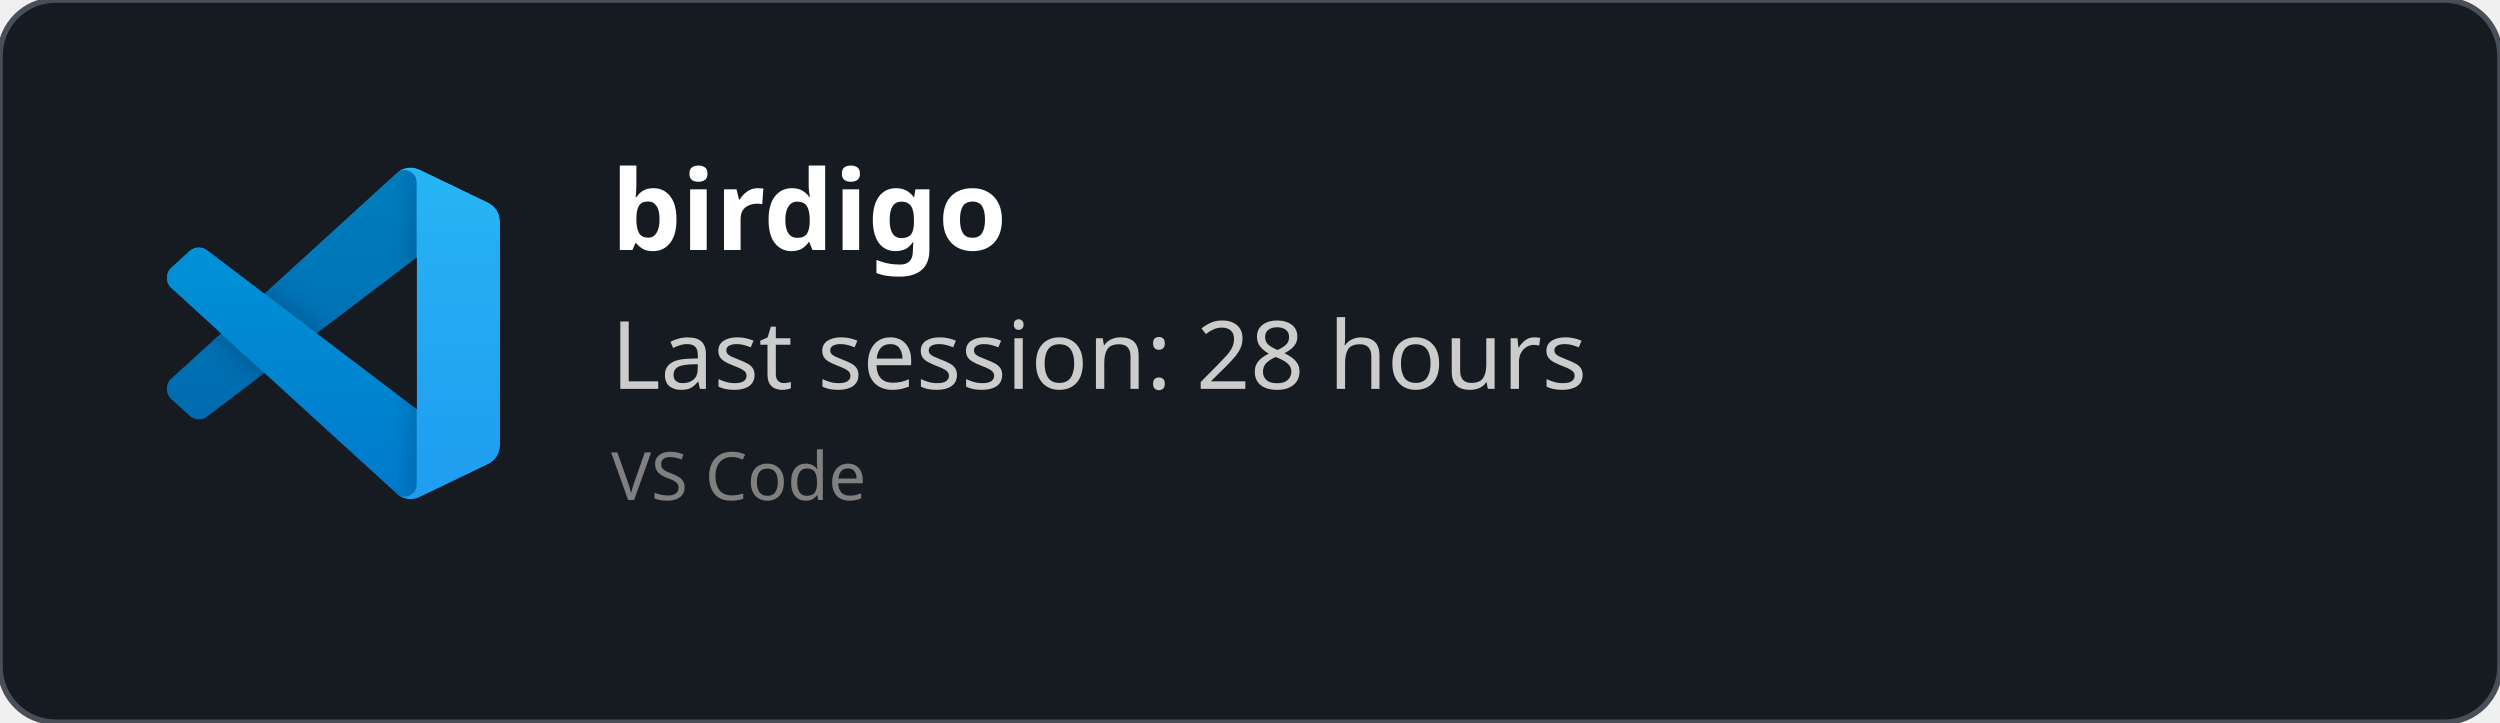
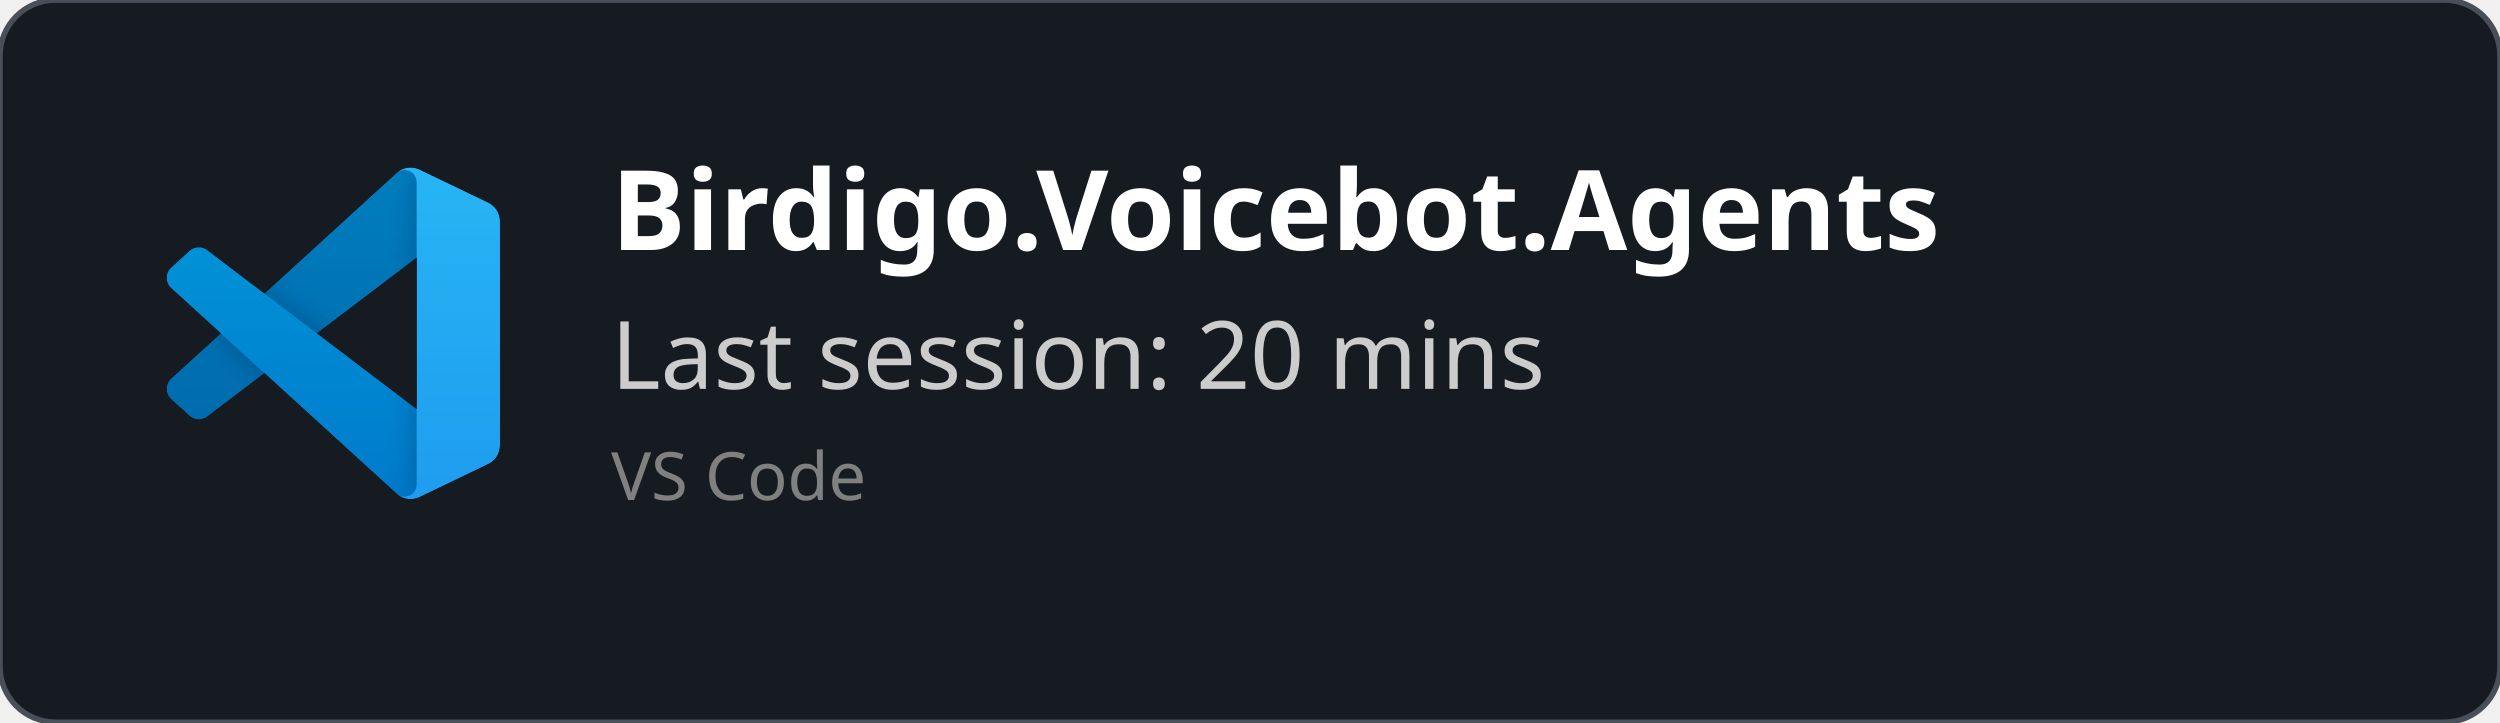
<svg xmlns="http://www.w3.org/2000/svg" width="450" height="130" viewBox="0 0 450 130" fill="none" role="img">
  <style>
    *{
        font-family: 'Segoe UI', Ubuntu, monospace
    }
    </style>
  <defs>
    <clipPath id="horizontalClip" x="20" y="20" width="500" height="200">
      <rect x="90" y="20" width="300" height="50" />
    </clipPath>
  </defs>
  <rect width="450" height="130" fill="rgba(22,27,34)" stroke="#484f58" stroke-width="1" fill-opacity="1" stroke-opacity="1" x="0" y="0" rx="10px" ry="10px">
    </rect>
  <svg width="60" height="60" x="30" y="30" viewBox="0 0 100 100" fill="none" id="vscode">
    <mask id="mask0" mask-type="alpha" maskUnits="userSpaceOnUse" x="0" y="0" width="100" height="100">
      <path fill-rule="evenodd" clip-rule="evenodd" d="M70.912 99.317C72.487 99.931 74.283 99.891 75.873 99.126L96.461 89.22C98.624 88.179 100 85.989 100 83.587V16.413C100 14.011 98.624 11.822 96.461 10.781L75.873 0.874C73.786 -0.13 71.345 0.116 69.513 1.447C69.252 1.637 69.003 1.849 68.769 2.083L29.355 38.041L12.187 25.01C10.589 23.797 8.354 23.896 6.869 25.246L1.363 30.255C-0.453 31.906 -0.455 34.763 1.359 36.417L16.247 50L1.359 63.583C-0.455 65.237 -0.453 68.094 1.363 69.745L6.869 74.754C8.354 76.104 10.589 76.204 12.187 74.99L29.355 61.959L68.769 97.917C69.392 98.541 70.125 99.01 70.912 99.317ZM75.015 27.299L45.109 50L75.015 72.701V27.299Z" fill="white" />
    </mask>
    <g mask="url(#mask0)">
      <path d="M96.461 10.796L75.857 0.876C73.472 -0.273 70.622 0.212 68.75 2.083L1.299 63.583C-0.516 65.237 -0.514 68.094 1.303 69.745L6.813 74.754C8.298 76.104 10.535 76.204 12.134 74.99L93.361 13.37C96.086 11.303 100 13.246 100 16.667V16.427C100 14.027 98.625 11.838 96.461 10.796Z" fill="#0065A9" />
      <g filter="url(#filter0_d)">
        <path d="M96.461 89.204L75.857 99.124C73.472 100.273 70.622 99.788 68.75 97.917L1.299 36.417C-0.516 34.763 -0.514 31.906 1.303 30.255L6.813 25.246C8.298 23.896 10.535 23.796 12.134 25.009L93.361 86.63C96.086 88.697 100 86.754 100 83.333V83.573C100 85.974 98.625 88.162 96.461 89.204Z" fill="#007ACC" />
      </g>
      <g filter="url(#filter1_d)">
        <path d="M75.858 99.126C73.472 100.274 70.622 99.788 68.75 97.917C71.056 100.223 75 98.59 75 95.328V4.672C75 1.41 71.056 -0.223 68.75 2.083C70.622 0.211 73.472 -0.274 75.858 0.874L96.459 10.781C98.623 11.822 100 14.011 100 16.413V83.587C100 85.989 98.623 88.179 96.459 89.22L75.858 99.126Z" fill="#1F9CF0" />
      </g>
      <g style="mix-blend-mode:overlay" opacity="0.25">
        <path fill-rule="evenodd" clip-rule="evenodd" d="M70.851 99.317C72.426 99.931 74.222 99.891 75.812 99.126L96.4 89.22C98.563 88.179 99.939 85.989 99.939 83.587V16.413C99.939 14.011 98.564 11.822 96.4 10.781L75.812 0.874C73.725 -0.13 71.284 0.116 69.453 1.447C69.191 1.637 68.942 1.849 68.708 2.083L29.294 38.041L12.126 25.01C10.528 23.796 8.293 23.896 6.809 25.246L1.302 30.255C-0.513 31.906 -0.515 34.763 1.298 36.417L16.186 50L1.298 63.583C-0.515 65.237 -0.513 68.094 1.302 69.745L6.809 74.754C8.293 76.104 10.528 76.204 12.126 74.99L29.294 61.959L68.708 97.917C69.332 98.54 70.064 99.01 70.851 99.317ZM74.954 27.299L45.048 50L74.954 72.701V27.299Z" fill="url(#paint0_linear)" />
      </g>
    </g>
    <defs>
      <filter id="filter0_d" x="-8.394" y="15.829" width="116.727" height="92.246" filterUnits="userSpaceOnUse" color-interpolation-filters="sRGB">
        <feFlood flood-opacity="0" result="BackgroundImageFix" />
        <feColorMatrix in="SourceAlpha" type="matrix" values="0 0 0 0 0 0 0 0 0 0 0 0 0 0 0 0 0 0 127 0" />
        <feOffset />
        <feGaussianBlur stdDeviation="4.167" />
        <feColorMatrix type="matrix" values="0 0 0 0 0 0 0 0 0 0 0 0 0 0 0 0 0 0 0.25 0" />
        <feBlend mode="overlay" in2="BackgroundImageFix" result="effect1_dropShadow" />
        <feBlend mode="normal" in="SourceGraphic" in2="effect1_dropShadow" result="shape" />
      </filter>
      <filter id="filter1_d" x="60.417" y="-8.076" width="47.917" height="116.151" filterUnits="userSpaceOnUse" color-interpolation-filters="sRGB">
        <feFlood flood-opacity="0" result="BackgroundImageFix" />
        <feColorMatrix in="SourceAlpha" type="matrix" values="0 0 0 0 0 0 0 0 0 0 0 0 0 0 0 0 0 0 127 0" />
        <feOffset />
        <feGaussianBlur stdDeviation="4.167" />
        <feColorMatrix type="matrix" values="0 0 0 0 0 0 0 0 0 0 0 0 0 0 0 0 0 0 0.25 0" />
        <feBlend mode="overlay" in2="BackgroundImageFix" result="effect1_dropShadow" />
        <feBlend mode="normal" in="SourceGraphic" in2="effect1_dropShadow" result="shape" />
      </filter>
      <linearGradient id="paint0_linear" x1="49.939" y1="0.258" x2="49.939" y2="99.742" gradientUnits="userSpaceOnUse">
        <stop stop-color="white" />
        <stop offset="1" stop-color="white" stop-opacity="0" />
      </linearGradient>
    </defs>
  </svg>
  <text x="110" y="45" font-size="20" clip-path="url(#horizontalClip)" font-weight="bold" font-family="Ubuntu" fill="white">
-     birdigo
+     Birdigo.Voicebot.Agents
    </text>
  <text x="110" y="70" font-size="17px" font-family="Ubuntu" fill="#ccc">
-     Last session: 28 hours
+     Last session: 20 mins
    </text>
  <text x="110" y="90" font-size="12px" font-family="Ubuntu" fill="grey">
    VS Code
    </text>
</svg>
